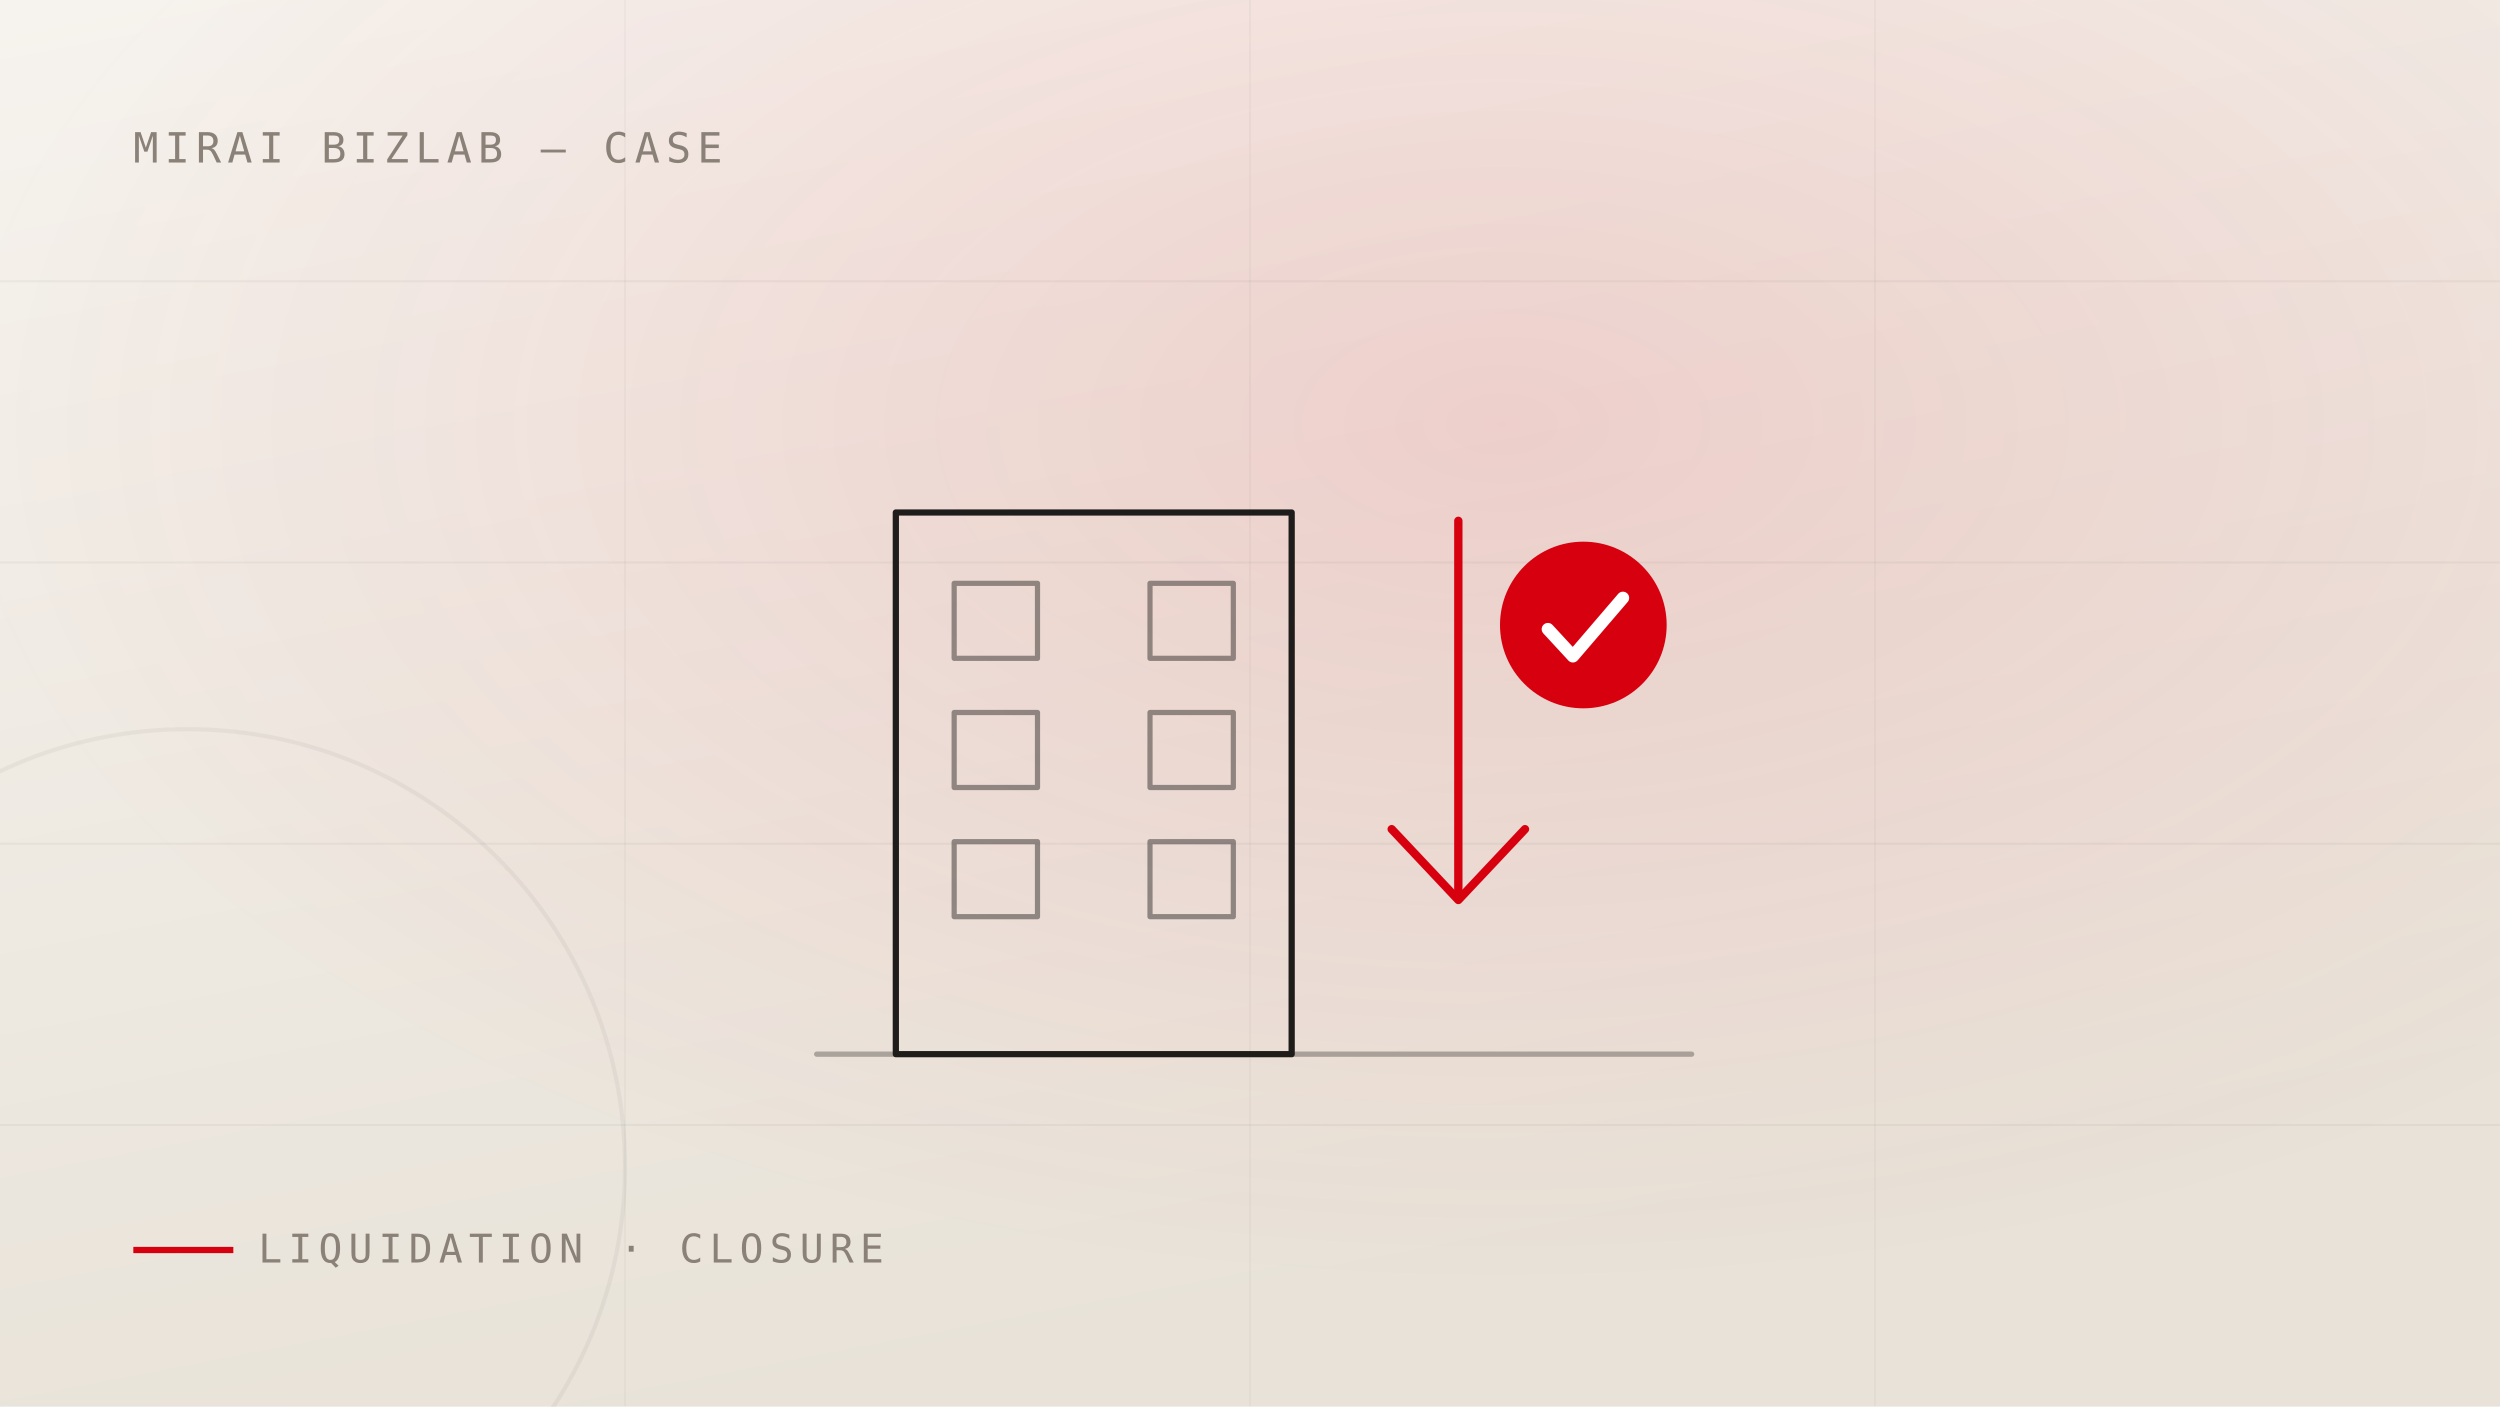
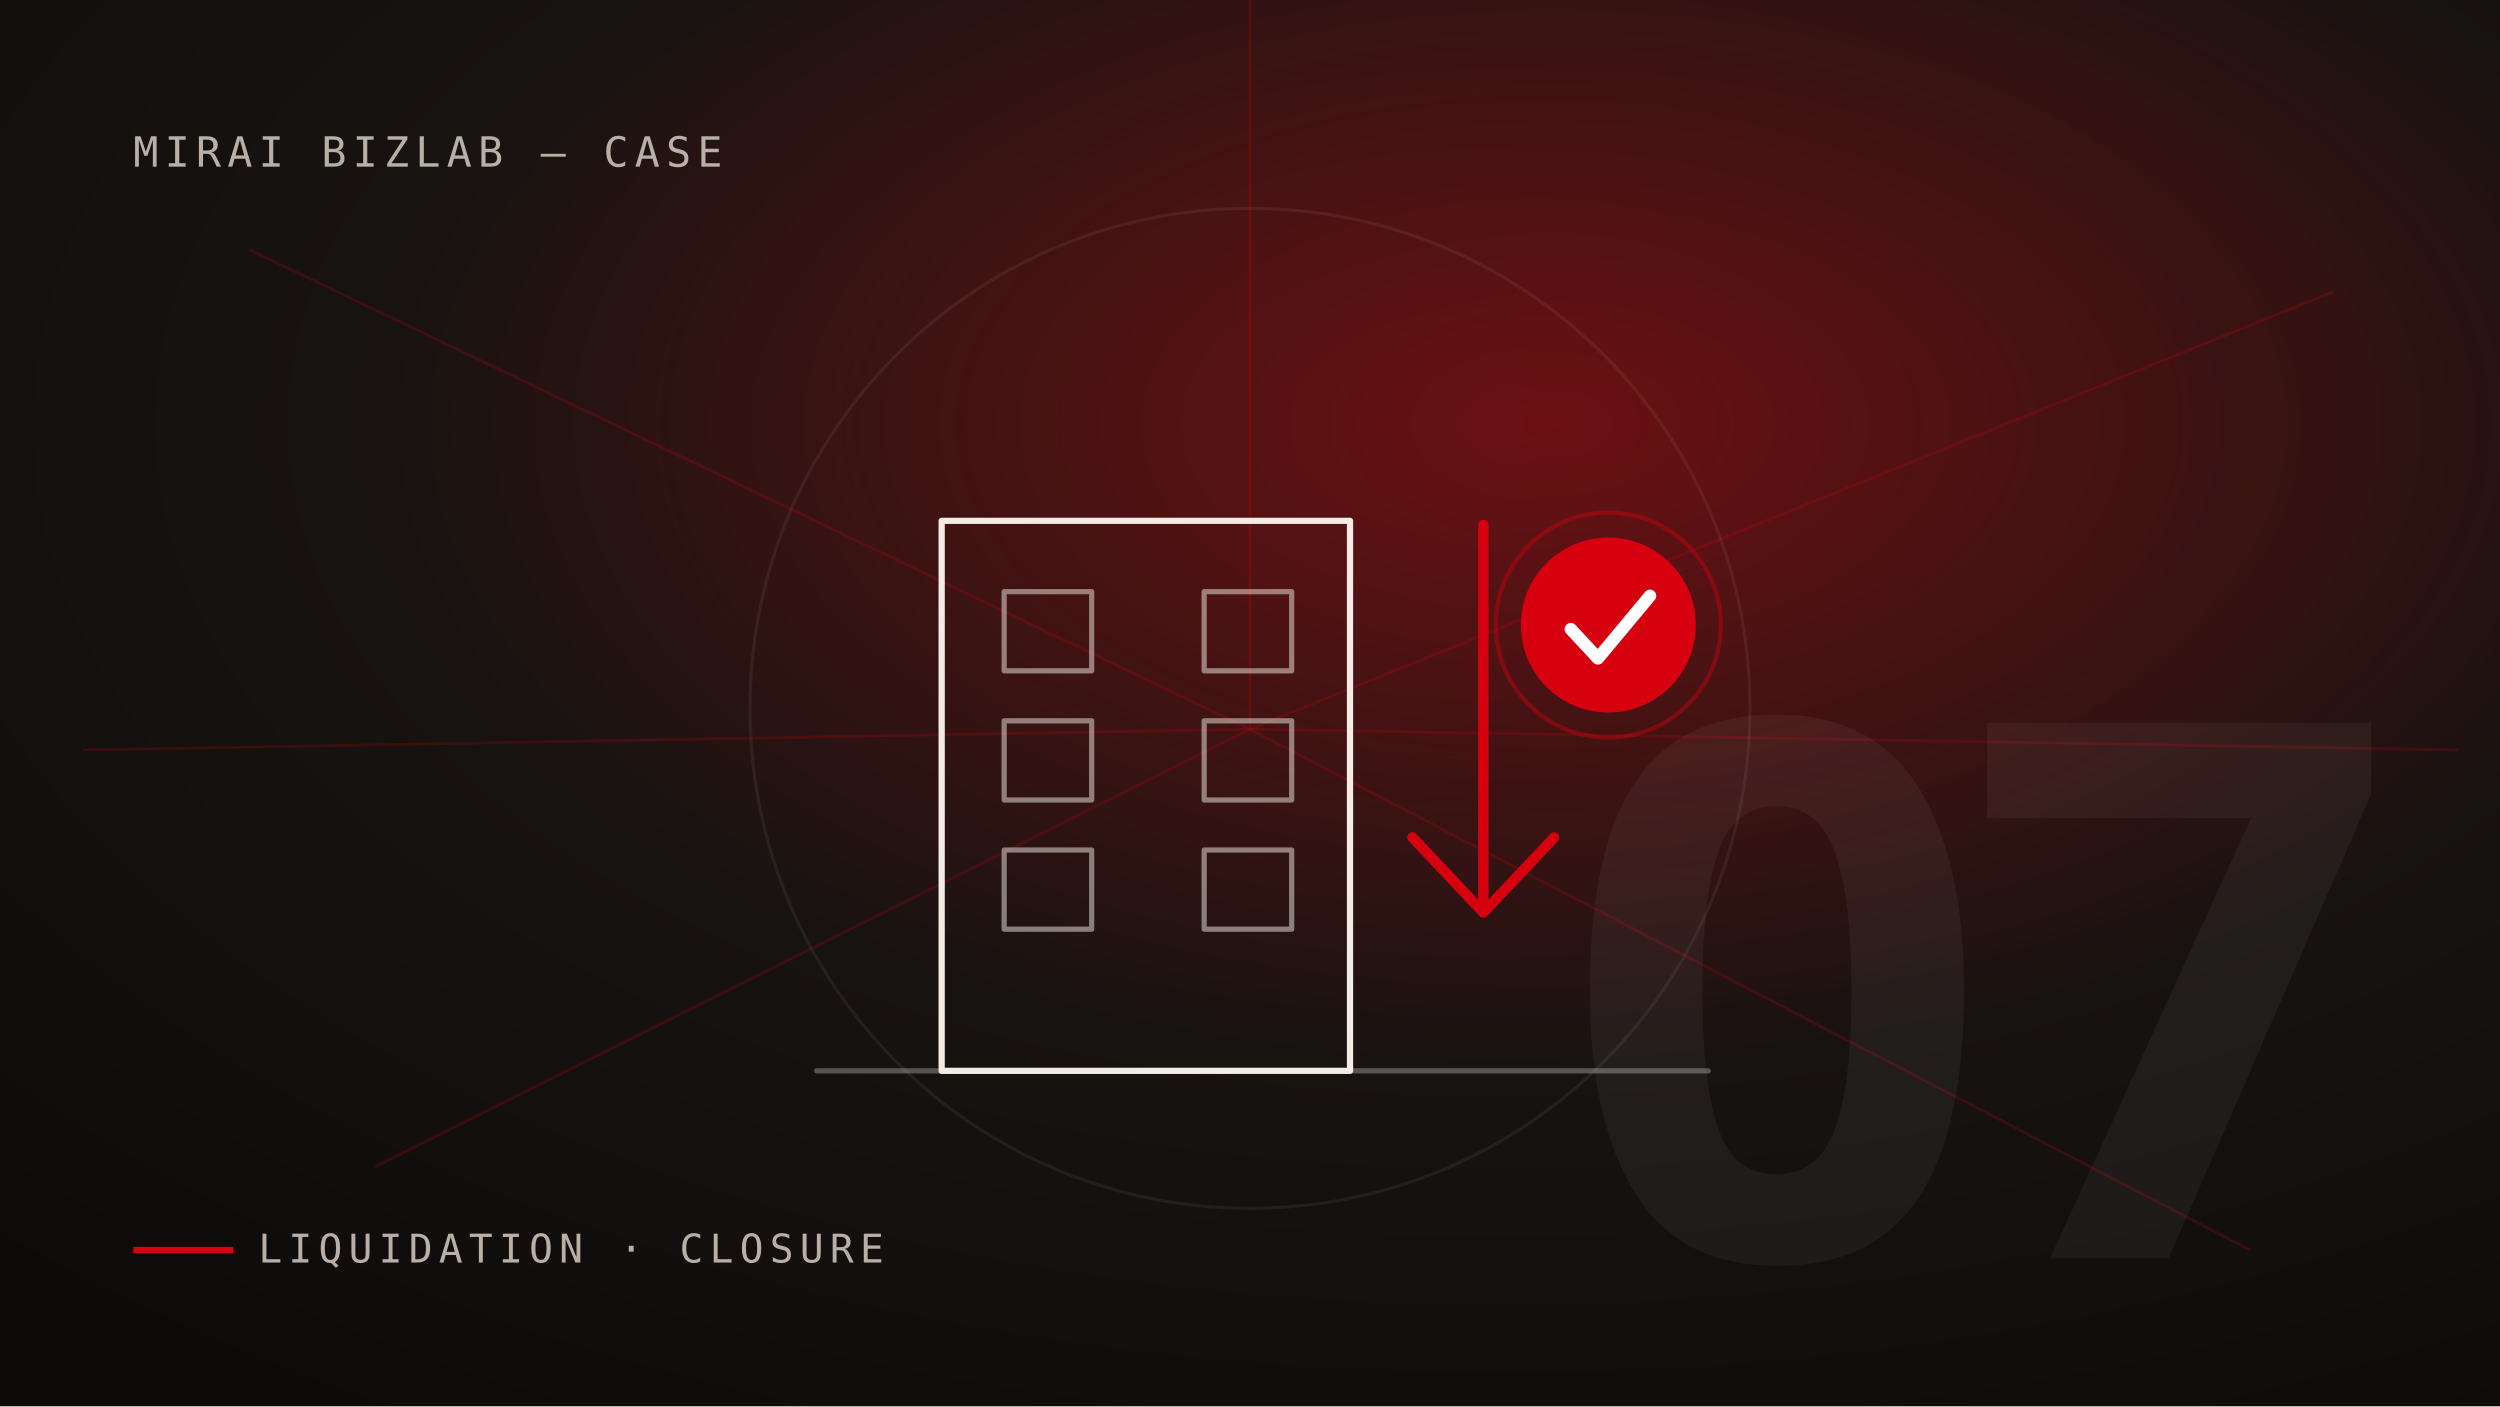
- <svg xmlns="http://www.w3.org/2000/svg" viewBox="0 0 1200 675" width="1200" height="675" role="img" aria-label="A company wound down in an orderly way, with a downward arrow and a cleared seal">
+ <svg xmlns="http://www.w3.org/2000/svg" viewBox="0 0 1200 675" width="1200" height="675" role="img" aria-label="Orderly company liquidation, dramatic dark composition">
  <defs>
-     <linearGradient id="clP" x1="0" y1="0" x2="0.35" y2="1">
-       <stop offset="0" stop-color="#f6f3ee" />
-       <stop offset="1" stop-color="#e8e2d8" />
-     </linearGradient>
-     <radialGradient id="clG" cx="60%" cy="30%" r="62%">
-       <stop offset="0" stop-color="#d7000f" stop-opacity="0.12" />
+     <radialGradient id="r7bg" cx="60%" cy="30%" r="85%">
+       <stop offset="0" stop-color="#241b16" />
+       <stop offset="0.6" stop-color="#161210" />
+       <stop offset="1" stop-color="#0d0b0a" />
+     </radialGradient>
+     <radialGradient id="r7gl" cx="62%" cy="30%" r="46%">
+       <stop offset="0" stop-color="#d7000f" stop-opacity="0.4" />
      <stop offset="1" stop-color="#d7000f" stop-opacity="0" />
    </radialGradient>
  </defs>
-   <rect width="1200" height="675" fill="url(#clP)" />
-   <rect width="1200" height="675" fill="url(#clG)" />
-   <g stroke="#1f1d1b" stroke-opacity="0.045" stroke-width="1">
-     <line x1="0" y1="135" x2="1200" y2="135" />
-     <line x1="0" y1="270" x2="1200" y2="270" />
-     <line x1="0" y1="405" x2="1200" y2="405" />
-     <line x1="0" y1="540" x2="1200" y2="540" />
+   <rect width="1200" height="675" fill="url(#r7bg)" />
+   <g stroke="#d7000f" stroke-opacity="0.20" stroke-width="1.3">
+     <line x1="600" y1="350" x2="120" y2="120" />
+     <line x1="600" y1="350" x2="180" y2="560" />
+     <line x1="600" y1="350" x2="1120" y2="140" />
+     <line x1="600" y1="350" x2="1080" y2="600" />
+     <line x1="600" y1="350" x2="600" y2="-40" />
+     <line x1="600" y1="350" x2="40" y2="360" />
+     <line x1="600" y1="350" x2="1180" y2="360" />
  </g>
-   <g stroke="#1f1d1b" stroke-opacity="0.03" stroke-width="1">
-     <line x1="300" y1="0" x2="300" y2="675" />
-     <line x1="600" y1="0" x2="600" y2="675" />
-     <line x1="900" y1="0" x2="900" y2="675" />
-   </g>
-   <circle cx="90" cy="560" r="210" fill="none" stroke="#1f1d1b" stroke-opacity="0.05" stroke-width="2" />
-   <g fill="none" stroke="#1f1d1b" stroke-width="3" stroke-linejoin="round">
-     <rect x="430" y="246" width="190" height="260" />
-     <g stroke-opacity="0.45" stroke-width="2.5">
-       <rect x="458" y="280" width="40" height="36" />
-       <rect x="552" y="280" width="40" height="36" />
-       <rect x="458" y="342" width="40" height="36" />
-       <rect x="552" y="342" width="40" height="36" />
-       <rect x="458" y="404" width="40" height="36" />
-       <rect x="552" y="404" width="40" height="36" />
+   <rect width="1200" height="675" fill="url(#r7gl)" />
+   <text x="1150" y="604" text-anchor="end" font-family="ui-sans-serif,system-ui,sans-serif" font-weight="800" font-size="360" fill="#ffffff" fill-opacity="0.05" letter-spacing="-12">07</text>
+   <circle cx="600" cy="340" r="240" fill="none" stroke="#ffffff" stroke-opacity="0.06" stroke-width="1.5" />
+   <g fill="none" stroke="#f2ece4" stroke-width="3" stroke-linejoin="round">
+     <rect x="452" y="250" width="196" height="264" />
+     <g stroke-opacity="0.5" stroke-width="2.5">
+       <rect x="482" y="284" width="42" height="38" />
+       <rect x="578" y="284" width="42" height="38" />
+       <rect x="482" y="346" width="42" height="38" />
+       <rect x="578" y="346" width="42" height="38" />
+       <rect x="482" y="408" width="42" height="38" />
+       <rect x="578" y="408" width="42" height="38" />
    </g>
  </g>
-   <line x1="392" y1="506" x2="812" y2="506" stroke="#1f1d1b" stroke-opacity="0.32" stroke-width="2.5" stroke-linecap="round" />
-   <g stroke="#d7000f" stroke-width="4" fill="none" stroke-linecap="round" stroke-linejoin="round">
-     <line x1="700" y1="250" x2="700" y2="430" />
-     <path d="M668 398 L700 432 L732 398" />
+   <line x1="392" y1="514" x2="820" y2="514" stroke="#f2ece4" stroke-opacity="0.3" stroke-width="2.5" stroke-linecap="round" />
+   <g stroke="#d7000f" stroke-width="5" fill="none" stroke-linecap="round" stroke-linejoin="round">
+     <line x1="712" y1="252" x2="712" y2="436" />
+     <path d="M678 402 L712 438 L746 402" />
  </g>
-   <g transform="translate(760 300)">
-     <circle r="40" fill="#d7000f" />
-     <path d="M-17 2 L-5 15 L19 -13" fill="none" stroke="#ffffff" stroke-width="6" stroke-linecap="round" stroke-linejoin="round" />
+   <g transform="translate(772 300)">
+     <circle r="42" fill="#d7000f" />
+     <circle r="54" fill="none" stroke="#d7000f" stroke-opacity="0.4" stroke-width="2" />
+     <path d="M-18 2 L-5 16 L20 -14" fill="none" stroke="#ffffff" stroke-width="6" stroke-linecap="round" stroke-linejoin="round" />
  </g>
-   <text x="64" y="78" font-family="ui-monospace, 'SFMono-Regular', Menlo, monospace" fill="#8a8178" font-size="20" letter-spacing="3">MIRAI BIZLAB — CASE</text>
+   <text x="64" y="80" font-family="ui-monospace, 'SFMono-Regular', Menlo, monospace" fill="#b8b0a6" font-size="20" letter-spacing="3">MIRAI BIZLAB — CASE</text>
  <line x1="64" y1="600" x2="112" y2="600" stroke="#d7000f" stroke-width="3" />
-   <text x="124" y="606" font-family="ui-monospace, 'SFMono-Regular', Menlo, monospace" fill="#8a8178" font-size="19" letter-spacing="3">LIQUIDATION · CLOSURE</text>
+   <text x="124" y="606" font-family="ui-monospace, 'SFMono-Regular', Menlo, monospace" fill="#b8b0a6" font-size="19" letter-spacing="3">LIQUIDATION · CLOSURE</text>
</svg>
